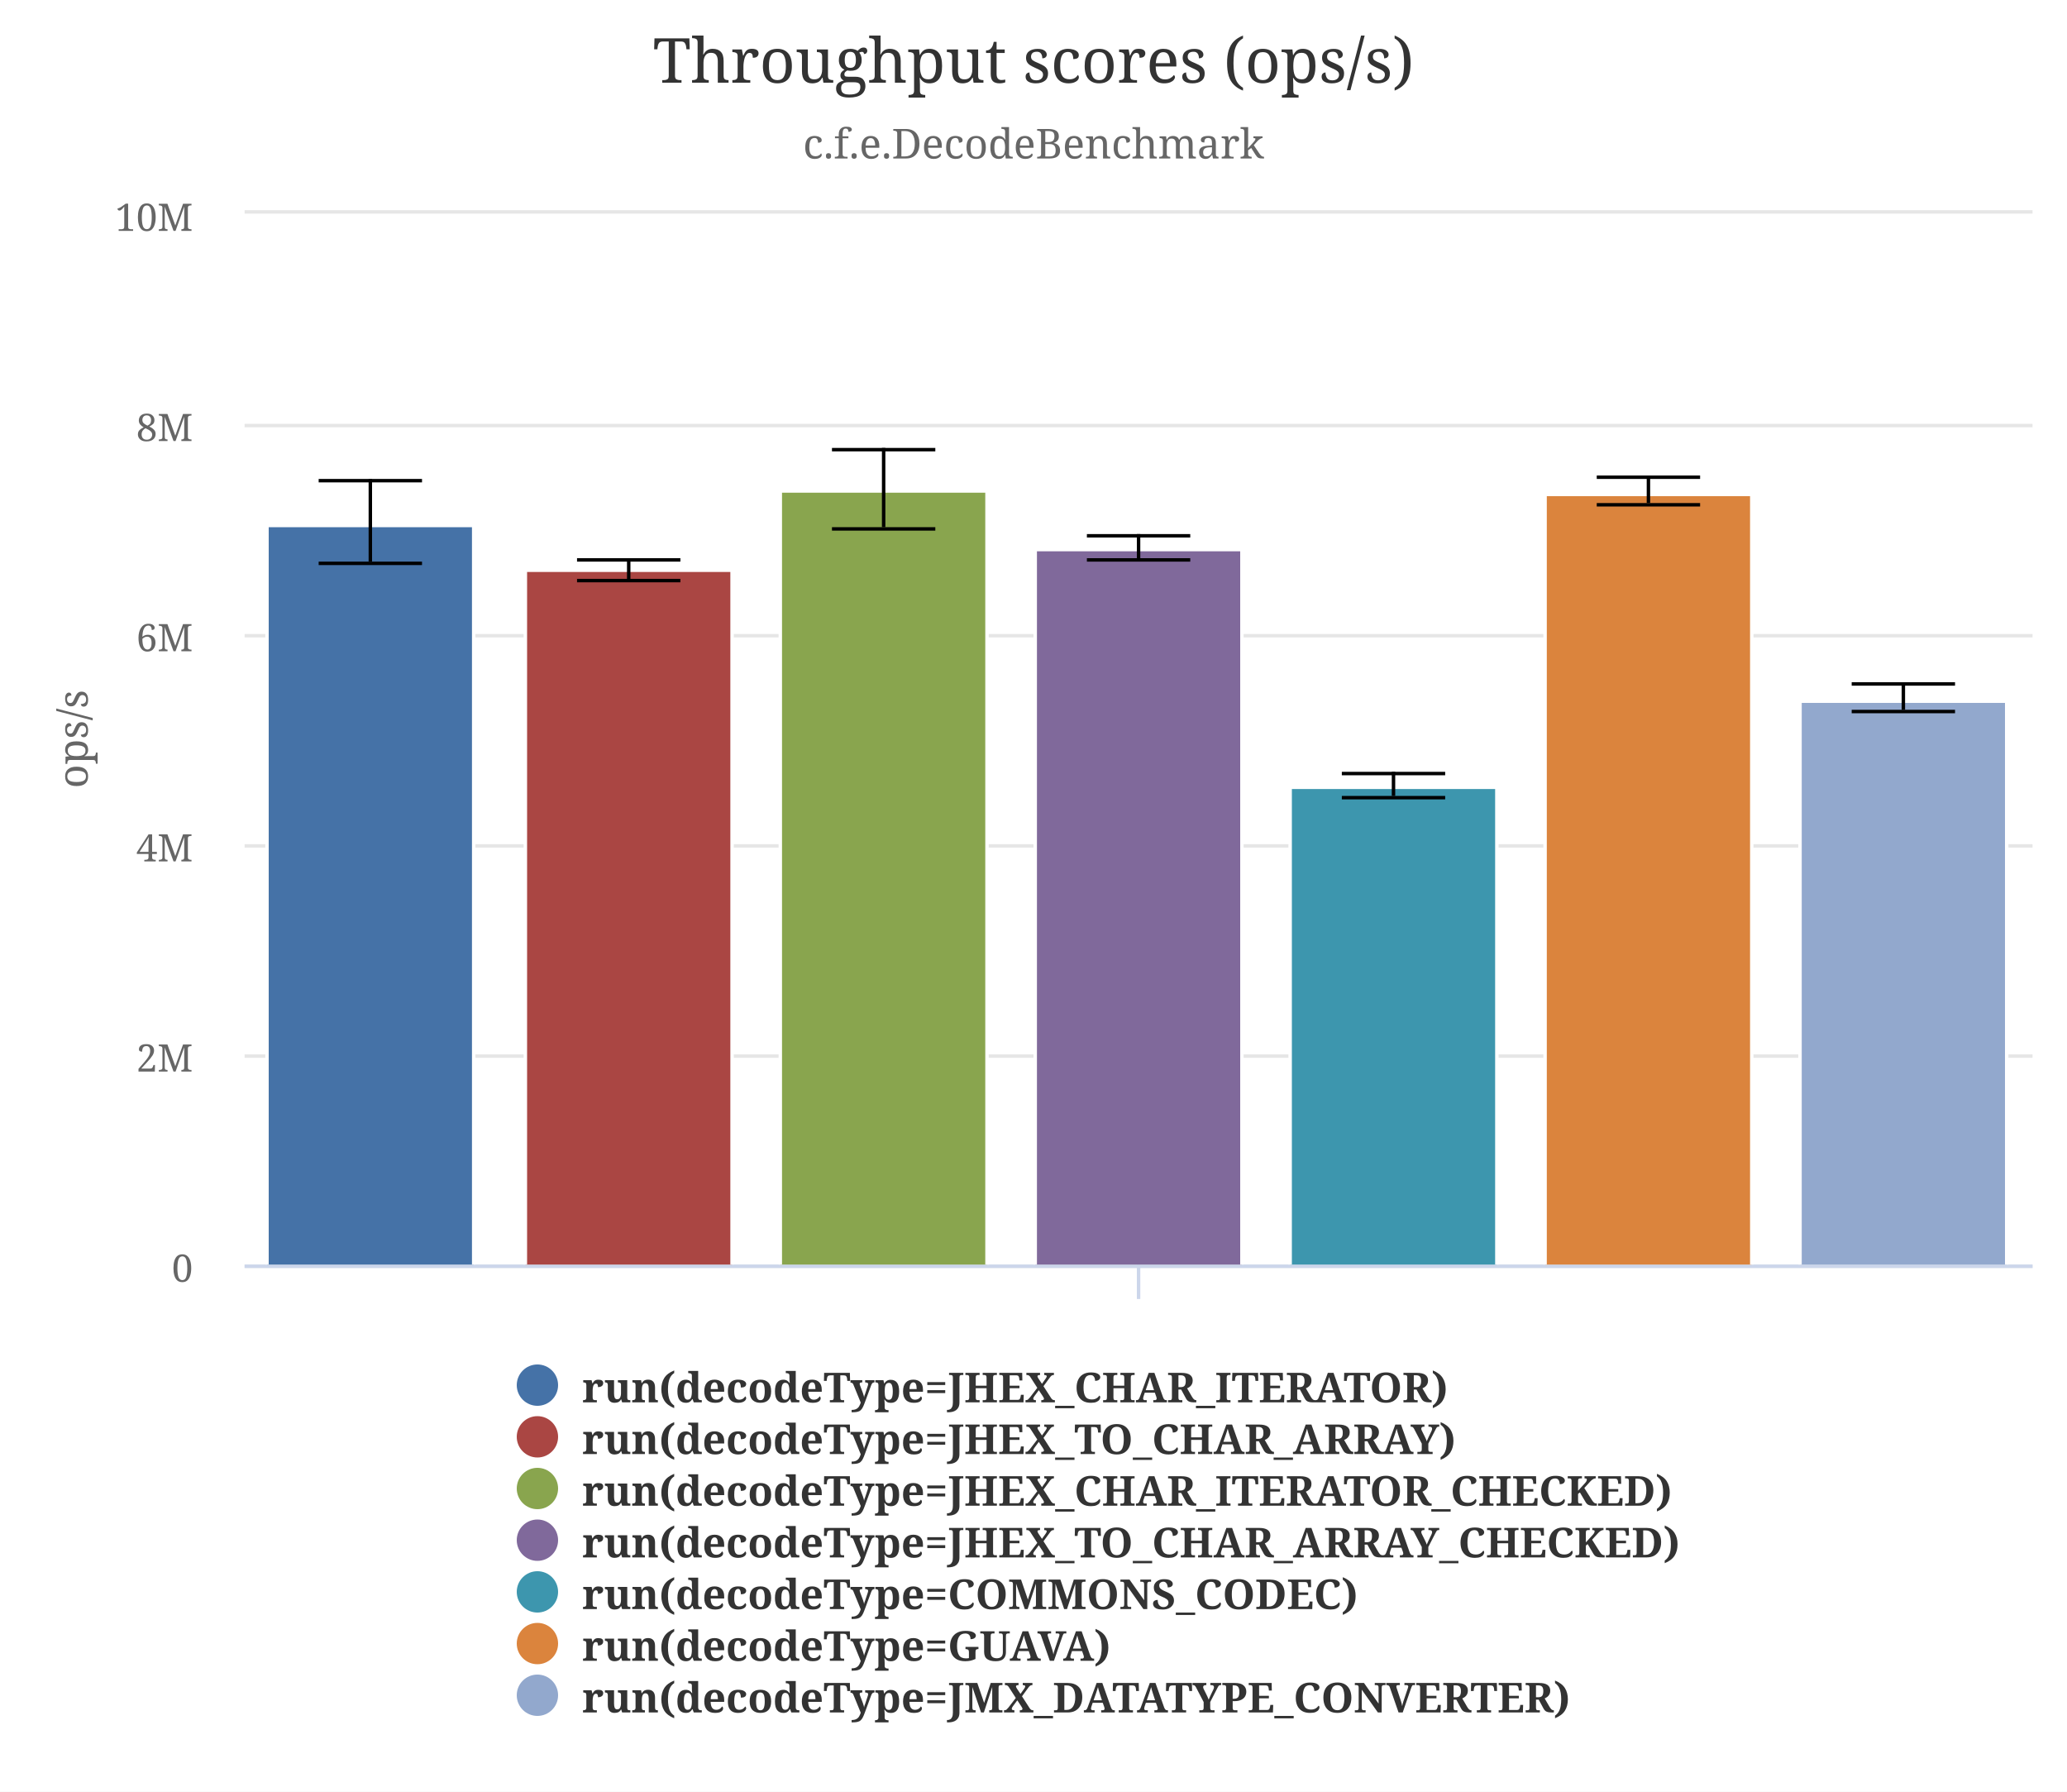
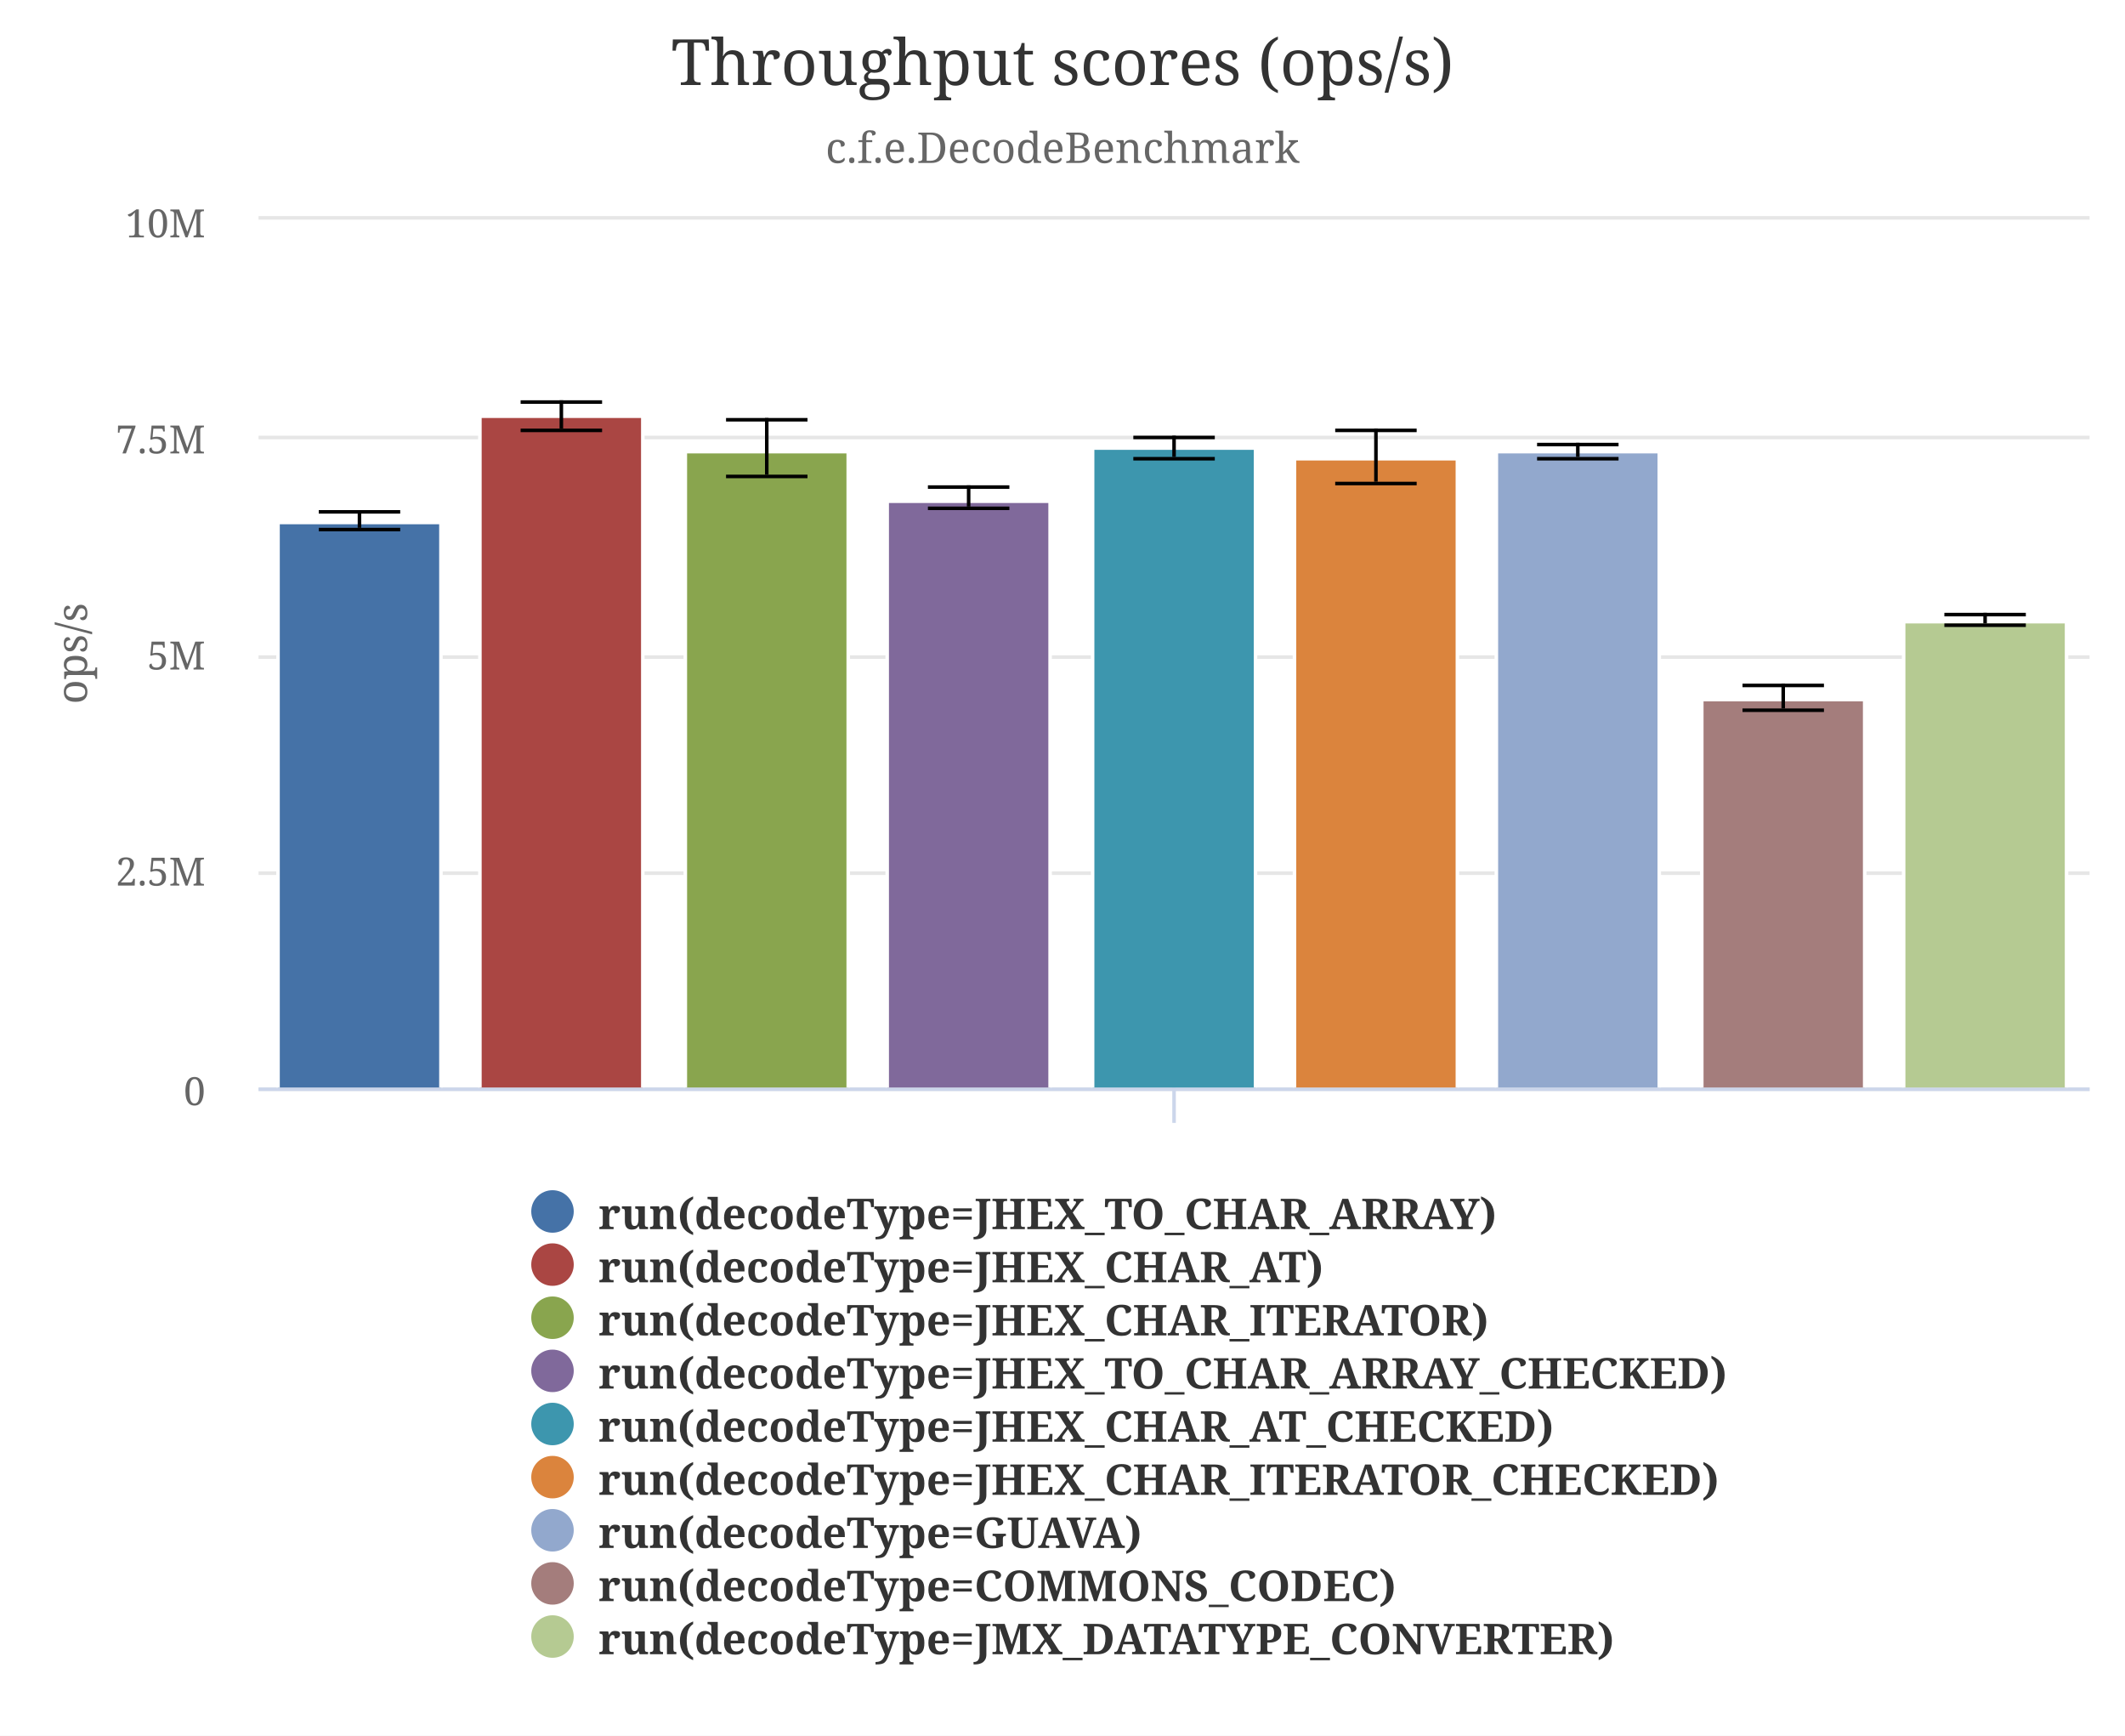
- <svg xmlns="http://www.w3.org/2000/svg" version="1.1" class="highcharts-root" style="font-family:signika, serif;font-size:12px;" width="600" viewBox="0 0 600 520" height="520">
+ <svg xmlns="http://www.w3.org/2000/svg" version="1.1" class="highcharts-root" style="font-family:signika, serif;font-size:12px;" width="600" viewBox="0 0 600 490" height="490">
  <defs>
-     <clipPath id="highcharts-23">
-       <rect x="0" y="0" width="519" height="305" fill="none" />
+     <clipPath id="highcharts-27">
+       <rect x="0" y="0" width="517" height="245" fill="none" />
    </clipPath>
  </defs>
-   <rect fill="#ffffff" class="highcharts-background" x="0" y="0" width="600" height="520" rx="0" ry="0" />
-   <rect fill="none" class="highcharts-plot-background" x="71" y="62" width="519" height="305" />
+   <rect fill="#ffffff" class="highcharts-background" x="0" y="0" width="600" height="490" rx="0" ry="0" />
+   <rect fill="none" class="highcharts-plot-background" x="73" y="62" width="517" height="245" />
  <g class="highcharts-grid highcharts-xaxis-grid ">
-     <path fill="none" class="highcharts-grid-line" d="M 330.5 62 L 330.5 367" opacity="1" />
+     <path fill="none" class="highcharts-grid-line" d="M 331.5 62 L 331.5 307" opacity="1" />
  </g>
  <g class="highcharts-grid highcharts-yaxis-grid ">
-     <path fill="none" stroke="#e6e6e6" stroke-width="1" class="highcharts-grid-line" d="M 71 367.5 L 590 367.5" opacity="1" />
-     <path fill="none" stroke="#e6e6e6" stroke-width="1" class="highcharts-grid-line" d="M 71 306.5 L 590 306.5" opacity="1" />
-     <path fill="none" stroke="#e6e6e6" stroke-width="1" class="highcharts-grid-line" d="M 71 245.5 L 590 245.5" opacity="1" />
-     <path fill="none" stroke="#e6e6e6" stroke-width="1" class="highcharts-grid-line" d="M 71 184.5 L 590 184.5" opacity="1" />
-     <path fill="none" stroke="#e6e6e6" stroke-width="1" class="highcharts-grid-line" d="M 71 123.5 L 590 123.5" opacity="1" />
-     <path fill="none" stroke="#e6e6e6" stroke-width="1" class="highcharts-grid-line" d="M 71 61.5 L 590 61.5" opacity="1" />
-   </g>
-   <rect fill="none" class="highcharts-plot-border" x="71" y="62" width="519" height="305" />
+     <path fill="none" stroke="#e6e6e6" stroke-width="1" class="highcharts-grid-line" d="M 73 307.5 L 590 307.5" opacity="1" />
+     <path fill="none" stroke="#e6e6e6" stroke-width="1" class="highcharts-grid-line" d="M 73 246.5 L 590 246.5" opacity="1" />
+     <path fill="none" stroke="#e6e6e6" stroke-width="1" class="highcharts-grid-line" d="M 73 185.5 L 590 185.5" opacity="1" />
+     <path fill="none" stroke="#e6e6e6" stroke-width="1" class="highcharts-grid-line" d="M 73 123.5 L 590 123.5" opacity="1" />
+     <path fill="none" stroke="#e6e6e6" stroke-width="1" class="highcharts-grid-line" d="M 73 61.5 L 590 61.5" opacity="1" />
+   </g>
+   <rect fill="none" class="highcharts-plot-border" x="73" y="62" width="517" height="245" />
  <g class="highcharts-axis highcharts-xaxis ">
-     <path fill="none" class="highcharts-tick" stroke="#ccd6eb" stroke-width="1" d="M 330.5 367 L 330.5 377" opacity="1" />
-     <path fill="none" class="highcharts-axis-line" stroke="#ccd6eb" stroke-width="1" d="M 71 367.5 L 590 367.5" />
+     <path fill="none" class="highcharts-tick" stroke="#ccd6eb" stroke-width="1" d="M 331.5 307 L 331.5 317" opacity="1" />
+     <path fill="none" class="highcharts-axis-line" stroke="#ccd6eb" stroke-width="1" d="M 73 307.5 L 590 307.5" />
  </g>
  <g class="highcharts-axis highcharts-yaxis ">
-     <text x="25.453" text-anchor="middle" transform="translate(0,0) rotate(270 25.45312 214.5)" class="highcharts-axis-title" style="color:#666666;fill:#666666;" y="214.5">ops/s</text>
-     <path fill="none" class="highcharts-axis-line" d="M 71 62 L 71 367" />
+     <text x="24.562" text-anchor="middle" transform="translate(0,0) rotate(270 24.5625 184.5)" class="highcharts-axis-title" style="color:#666666;fill:#666666;" y="184.5">ops/s</text>
+     <path fill="none" class="highcharts-axis-line" d="M 73 62 L 73 307" />
  </g>
  <g class="highcharts-series-group">
-     <g class="highcharts-series highcharts-series-0 highcharts-column-series highcharts-color-0 " transform="translate(71,62) scale(1 1)" width="305" height="519" clip-path="url(#highcharts-23)">
-       <rect x="6.5" y="90.5" width="60" height="215" fill="#4572A7" class="highcharts-point highcharts-color-0" stroke="#ffffff" stroke-width="1" />
-     </g>
-     <g class="highcharts-markers highcharts-series-0 highcharts-column-series highcharts-color-0 " transform="translate(71,62) scale(1 1)" width="305" height="519" clip-path="none" />
-     <g class="highcharts-series highcharts-series-1 highcharts-errorbar-series highcharts-color-undefined " transform="translate(71,62) scale(1 1)" width="305" height="519" clip-path="url(#highcharts-23)">
-       <g class="highcharts-point">
-         <path fill="none" class="highcharts-boxplot-stem" stroke="#000000" stroke-width="1" d="M 36.5 101 L 36.5 77 M 36.5 101 L 36.5 101" />
-         <path fill="none" class="highcharts-boxplot-whisker" stroke="#000000" stroke-width="1" d="M 21.5 77.5 L 51.5 77.5 M 21.5 101.5 L 51.5 101.5" />
-         <path fill="none" class="highcharts-boxplot-median" stroke="#000000" stroke-width="2" d="M 0 0" />
-       </g>
-     </g>
-     <g class="highcharts-markers highcharts-series-1 highcharts-errorbar-series highcharts-color-undefined " transform="translate(71,62) scale(1 1)" width="305" height="519" clip-path="none" />
-     <g class="highcharts-series highcharts-series-2 highcharts-column-series highcharts-color-1 " transform="translate(71,62) scale(1 1)" width="305" height="519" clip-path="url(#highcharts-23)">
-       <rect x="81.5" y="103.5" width="60" height="202" fill="#AA4643" class="highcharts-point highcharts-color-1" stroke="#ffffff" stroke-width="1" />
-     </g>
-     <g class="highcharts-markers highcharts-series-2 highcharts-column-series highcharts-color-1 " transform="translate(71,62) scale(1 1)" width="305" height="519" clip-path="none" />
-     <g class="highcharts-series highcharts-series-3 highcharts-errorbar-series highcharts-color-undefined " transform="translate(71,62) scale(1 1)" width="305" height="519" clip-path="url(#highcharts-23)">
-       <g class="highcharts-point">
-         <path fill="none" class="highcharts-boxplot-stem" stroke="#000000" stroke-width="1" d="M 111.5 106 L 111.5 100 M 111.5 106 L 111.5 106" />
-         <path fill="none" class="highcharts-boxplot-whisker" stroke="#000000" stroke-width="1" d="M 96.5 100.5 L 126.5 100.5 M 96.5 106.5 L 126.5 106.5" />
-         <path fill="none" class="highcharts-boxplot-median" stroke="#000000" stroke-width="2" d="M 0 0" />
-       </g>
-     </g>
-     <g class="highcharts-markers highcharts-series-3 highcharts-errorbar-series highcharts-color-undefined " transform="translate(71,62) scale(1 1)" width="305" height="519" clip-path="none" />
-     <g class="highcharts-series highcharts-series-4 highcharts-column-series highcharts-color-2 " transform="translate(71,62) scale(1 1)" width="305" height="519" clip-path="url(#highcharts-23)">
-       <rect x="155.5" y="80.5" width="60" height="225" fill="#89A54E" class="highcharts-point highcharts-color-2" stroke="#ffffff" stroke-width="1" />
-     </g>
-     <g class="highcharts-markers highcharts-series-4 highcharts-column-series highcharts-color-2 " transform="translate(71,62) scale(1 1)" width="305" height="519" clip-path="none" />
-     <g class="highcharts-series highcharts-series-5 highcharts-errorbar-series highcharts-color-undefined " transform="translate(71,62) scale(1 1)" width="305" height="519" clip-path="url(#highcharts-23)">
-       <g class="highcharts-point">
-         <path fill="none" class="highcharts-boxplot-stem" stroke="#000000" stroke-width="1" d="M 185.5 91 L 185.5 68 M 185.5 91 L 185.5 91" />
-         <path fill="none" class="highcharts-boxplot-whisker" stroke="#000000" stroke-width="1" d="M 170.5 68.5 L 200.5 68.5 M 170.5 91.5 L 200.5 91.5" />
-         <path fill="none" class="highcharts-boxplot-median" stroke="#000000" stroke-width="2" d="M 0 0" />
-       </g>
-     </g>
-     <g class="highcharts-markers highcharts-series-5 highcharts-errorbar-series highcharts-color-undefined " transform="translate(71,62) scale(1 1)" width="305" height="519" clip-path="none" />
-     <g class="highcharts-series highcharts-series-6 highcharts-column-series highcharts-color-3 " transform="translate(71,62) scale(1 1)" width="305" height="519" clip-path="url(#highcharts-23)">
-       <rect x="229.5" y="97.5" width="60" height="208" fill="#80699B" class="highcharts-point highcharts-color-3" stroke="#ffffff" stroke-width="1" />
-     </g>
-     <g class="highcharts-markers highcharts-series-6 highcharts-column-series highcharts-color-3 " transform="translate(71,62) scale(1 1)" width="305" height="519" clip-path="none" />
-     <g class="highcharts-series highcharts-series-7 highcharts-errorbar-series highcharts-color-undefined " transform="translate(71,62) scale(1 1)" width="305" height="519" clip-path="url(#highcharts-23)">
-       <g class="highcharts-point">
-         <path fill="none" class="highcharts-boxplot-stem" stroke="#000000" stroke-width="1" d="M 259.5 100 L 259.5 93 M 259.5 100 L 259.5 100" />
-         <path fill="none" class="highcharts-boxplot-whisker" stroke="#000000" stroke-width="1" d="M 244.5 93.5 L 274.5 93.5 M 244.5 100.5 L 274.5 100.5" />
-         <path fill="none" class="highcharts-boxplot-median" stroke="#000000" stroke-width="2" d="M 0 0" />
-       </g>
-     </g>
-     <g class="highcharts-markers highcharts-series-7 highcharts-errorbar-series highcharts-color-undefined " transform="translate(71,62) scale(1 1)" width="305" height="519" clip-path="none" />
-     <g class="highcharts-series highcharts-series-8 highcharts-column-series highcharts-color-4 " transform="translate(71,62) scale(1 1)" width="305" height="519" clip-path="url(#highcharts-23)">
-       <rect x="303.5" y="166.5" width="60" height="139" fill="#3D96AE" class="highcharts-point highcharts-color-4" stroke="#ffffff" stroke-width="1" />
-     </g>
-     <g class="highcharts-markers highcharts-series-8 highcharts-column-series highcharts-color-4 " transform="translate(71,62) scale(1 1)" width="305" height="519" clip-path="none" />
-     <g class="highcharts-series highcharts-series-9 highcharts-errorbar-series highcharts-color-undefined " transform="translate(71,62) scale(1 1)" width="305" height="519" clip-path="url(#highcharts-23)">
-       <g class="highcharts-point">
-         <path fill="none" class="highcharts-boxplot-stem" stroke="#000000" stroke-width="1" d="M 333.5 169 L 333.5 162 M 333.5 169 L 333.5 169" />
-         <path fill="none" class="highcharts-boxplot-whisker" stroke="#000000" stroke-width="1" d="M 318.5 162.5 L 348.5 162.5 M 318.5 169.5 L 348.5 169.5" />
-         <path fill="none" class="highcharts-boxplot-median" stroke="#000000" stroke-width="2" d="M 0 0" />
-       </g>
-     </g>
-     <g class="highcharts-markers highcharts-series-9 highcharts-errorbar-series highcharts-color-undefined " transform="translate(71,62) scale(1 1)" width="305" height="519" clip-path="none" />
-     <g class="highcharts-series highcharts-series-10 highcharts-column-series highcharts-color-5 " transform="translate(71,62) scale(1 1)" width="305" height="519" clip-path="url(#highcharts-23)">
-       <rect x="377.5" y="81.5" width="60" height="224" fill="#DB843D" class="highcharts-point highcharts-color-5" stroke="#ffffff" stroke-width="1" />
-     </g>
-     <g class="highcharts-markers highcharts-series-10 highcharts-column-series highcharts-color-5 " transform="translate(71,62) scale(1 1)" width="305" height="519" clip-path="none" />
-     <g class="highcharts-series highcharts-series-11 highcharts-errorbar-series highcharts-color-undefined " transform="translate(71,62) scale(1 1)" width="305" height="519" clip-path="url(#highcharts-23)">
-       <g class="highcharts-point">
-         <path fill="none" class="highcharts-boxplot-stem" stroke="#000000" stroke-width="1" d="M 407.5 84 L 407.5 76 M 407.5 84 L 407.5 84" />
-         <path fill="none" class="highcharts-boxplot-whisker" stroke="#000000" stroke-width="1" d="M 392.5 76.5 L 422.5 76.5 M 392.5 84.5 L 422.5 84.5" />
-         <path fill="none" class="highcharts-boxplot-median" stroke="#000000" stroke-width="2" d="M 0 0" />
-       </g>
-     </g>
-     <g class="highcharts-markers highcharts-series-11 highcharts-errorbar-series highcharts-color-undefined " transform="translate(71,62) scale(1 1)" width="305" height="519" clip-path="none" />
-     <g class="highcharts-series highcharts-series-12 highcharts-column-series highcharts-color-6 " transform="translate(71,62) scale(1 1)" width="305" height="519" clip-path="url(#highcharts-23)">
-       <rect x="451.5" y="141.5" width="60" height="164" fill="#92A8CD" class="highcharts-point highcharts-color-6" stroke="#ffffff" stroke-width="1" />
-     </g>
-     <g class="highcharts-markers highcharts-series-12 highcharts-column-series highcharts-color-6 " transform="translate(71,62) scale(1 1)" width="305" height="519" clip-path="none" />
-     <g class="highcharts-series highcharts-series-13 highcharts-errorbar-series highcharts-color-undefined " transform="translate(71,62) scale(1 1)" width="305" height="519" clip-path="url(#highcharts-23)">
-       <g class="highcharts-point">
-         <path fill="none" class="highcharts-boxplot-stem" stroke="#000000" stroke-width="1" d="M 481.5 144 L 481.5 136 M 481.5 144 L 481.5 144" />
-         <path fill="none" class="highcharts-boxplot-whisker" stroke="#000000" stroke-width="1" d="M 466.5 136.5 L 496.5 136.5 M 466.5 144.5 L 496.5 144.5" />
-         <path fill="none" class="highcharts-boxplot-median" stroke="#000000" stroke-width="2" d="M 0 0" />
-       </g>
-     </g>
-     <g class="highcharts-markers highcharts-series-13 highcharts-errorbar-series highcharts-color-undefined " transform="translate(71,62) scale(1 1)" width="305" height="519" clip-path="none" />
+     <g class="highcharts-series highcharts-series-0 highcharts-column-series highcharts-color-0 " transform="translate(73,62) scale(1 1)" width="245" height="517" clip-path="url(#highcharts-27)">
+       <rect x="5.5" y="85.5" width="46" height="160" fill="#4572A7" class="highcharts-point highcharts-color-0" stroke="#ffffff" stroke-width="1" />
+     </g>
+     <g class="highcharts-markers highcharts-series-0 highcharts-column-series highcharts-color-0 " transform="translate(73,62) scale(1 1)" width="245" height="517" clip-path="none" />
+     <g class="highcharts-series highcharts-series-1 highcharts-errorbar-series highcharts-color-undefined " transform="translate(73,62) scale(1 1)" width="245" height="517" clip-path="url(#highcharts-27)">
+       <g class="highcharts-point">
+         <path fill="none" class="highcharts-boxplot-stem" stroke="#000000" stroke-width="1" d="M 28.5 87 L 28.5 82 M 28.5 87 L 28.5 87" />
+         <path fill="none" class="highcharts-boxplot-whisker" stroke="#000000" stroke-width="1" d="M 17 82.5 L 40 82.5 M 17 87.5 L 40 87.5" />
+         <path fill="none" class="highcharts-boxplot-median" stroke="#000000" stroke-width="2" d="M 0 0" />
+       </g>
+     </g>
+     <g class="highcharts-markers highcharts-series-1 highcharts-errorbar-series highcharts-color-undefined " transform="translate(73,62) scale(1 1)" width="245" height="517" clip-path="none" />
+     <g class="highcharts-series highcharts-series-2 highcharts-column-series highcharts-color-1 " transform="translate(73,62) scale(1 1)" width="245" height="517" clip-path="url(#highcharts-27)">
+       <rect x="62.5" y="55.5" width="46" height="190" fill="#AA4643" class="highcharts-point highcharts-color-1" stroke="#ffffff" stroke-width="1" />
+     </g>
+     <g class="highcharts-markers highcharts-series-2 highcharts-column-series highcharts-color-1 " transform="translate(73,62) scale(1 1)" width="245" height="517" clip-path="none" />
+     <g class="highcharts-series highcharts-series-3 highcharts-errorbar-series highcharts-color-undefined " transform="translate(73,62) scale(1 1)" width="245" height="517" clip-path="url(#highcharts-27)">
+       <g class="highcharts-point">
+         <path fill="none" class="highcharts-boxplot-stem" stroke="#000000" stroke-width="1" d="M 85.5 59 L 85.5 51 M 85.5 59 L 85.5 59" />
+         <path fill="none" class="highcharts-boxplot-whisker" stroke="#000000" stroke-width="1" d="M 74 51.5 L 97 51.5 M 74 59.5 L 97 59.5" />
+         <path fill="none" class="highcharts-boxplot-median" stroke="#000000" stroke-width="2" d="M 0 0" />
+       </g>
+     </g>
+     <g class="highcharts-markers highcharts-series-3 highcharts-errorbar-series highcharts-color-undefined " transform="translate(73,62) scale(1 1)" width="245" height="517" clip-path="none" />
+     <g class="highcharts-series highcharts-series-4 highcharts-column-series highcharts-color-2 " transform="translate(73,62) scale(1 1)" width="245" height="517" clip-path="url(#highcharts-27)">
+       <rect x="120.5" y="65.5" width="46" height="180" fill="#89A54E" class="highcharts-point highcharts-color-2" stroke="#ffffff" stroke-width="1" />
+     </g>
+     <g class="highcharts-markers highcharts-series-4 highcharts-column-series highcharts-color-2 " transform="translate(73,62) scale(1 1)" width="245" height="517" clip-path="none" />
+     <g class="highcharts-series highcharts-series-5 highcharts-errorbar-series highcharts-color-undefined " transform="translate(73,62) scale(1 1)" width="245" height="517" clip-path="url(#highcharts-27)">
+       <g class="highcharts-point">
+         <path fill="none" class="highcharts-boxplot-stem" stroke="#000000" stroke-width="1" d="M 143.5 72 L 143.5 56 M 143.5 72 L 143.5 72" />
+         <path fill="none" class="highcharts-boxplot-whisker" stroke="#000000" stroke-width="1" d="M 132 56.5 L 155 56.5 M 132 72.5 L 155 72.5" />
+         <path fill="none" class="highcharts-boxplot-median" stroke="#000000" stroke-width="2" d="M 0 0" />
+       </g>
+     </g>
+     <g class="highcharts-markers highcharts-series-5 highcharts-errorbar-series highcharts-color-undefined " transform="translate(73,62) scale(1 1)" width="245" height="517" clip-path="none" />
+     <g class="highcharts-series highcharts-series-6 highcharts-column-series highcharts-color-3 " transform="translate(73,62) scale(1 1)" width="245" height="517" clip-path="url(#highcharts-27)">
+       <rect x="177.5" y="79.5" width="46" height="166" fill="#80699B" class="highcharts-point highcharts-color-3" stroke="#ffffff" stroke-width="1" />
+     </g>
+     <g class="highcharts-markers highcharts-series-6 highcharts-column-series highcharts-color-3 " transform="translate(73,62) scale(1 1)" width="245" height="517" clip-path="none" />
+     <g class="highcharts-series highcharts-series-7 highcharts-errorbar-series highcharts-color-undefined " transform="translate(73,62) scale(1 1)" width="245" height="517" clip-path="url(#highcharts-27)">
+       <g class="highcharts-point">
+         <path fill="none" class="highcharts-boxplot-stem" stroke="#000000" stroke-width="1" d="M 200.5 81 L 200.5 75 M 200.5 81 L 200.5 81" />
+         <path fill="none" class="highcharts-boxplot-whisker" stroke="#000000" stroke-width="1" d="M 189 75.5 L 212 75.5 M 189 81.5 L 212 81.5" />
+         <path fill="none" class="highcharts-boxplot-median" stroke="#000000" stroke-width="2" d="M 0 0" />
+       </g>
+     </g>
+     <g class="highcharts-markers highcharts-series-7 highcharts-errorbar-series highcharts-color-undefined " transform="translate(73,62) scale(1 1)" width="245" height="517" clip-path="none" />
+     <g class="highcharts-series highcharts-series-8 highcharts-column-series highcharts-color-4 " transform="translate(73,62) scale(1 1)" width="245" height="517" clip-path="url(#highcharts-27)">
+       <rect x="235.5" y="64.5" width="46" height="181" fill="#3D96AE" class="highcharts-point highcharts-color-4" stroke="#ffffff" stroke-width="1" />
+     </g>
+     <g class="highcharts-markers highcharts-series-8 highcharts-column-series highcharts-color-4 " transform="translate(73,62) scale(1 1)" width="245" height="517" clip-path="none" />
+     <g class="highcharts-series highcharts-series-9 highcharts-errorbar-series highcharts-color-undefined " transform="translate(73,62) scale(1 1)" width="245" height="517" clip-path="url(#highcharts-27)">
+       <g class="highcharts-point">
+         <path fill="none" class="highcharts-boxplot-stem" stroke="#000000" stroke-width="1" d="M 258.5 67 L 258.5 61 M 258.5 67 L 258.5 67" />
+         <path fill="none" class="highcharts-boxplot-whisker" stroke="#000000" stroke-width="1" d="M 247 61.5 L 270 61.5 M 247 67.5 L 270 67.5" />
+         <path fill="none" class="highcharts-boxplot-median" stroke="#000000" stroke-width="2" d="M 0 0" />
+       </g>
+     </g>
+     <g class="highcharts-markers highcharts-series-9 highcharts-errorbar-series highcharts-color-undefined " transform="translate(73,62) scale(1 1)" width="245" height="517" clip-path="none" />
+     <g class="highcharts-series highcharts-series-10 highcharts-column-series highcharts-color-5 " transform="translate(73,62) scale(1 1)" width="245" height="517" clip-path="url(#highcharts-27)">
+       <rect x="292.5" y="67.5" width="46" height="178" fill="#DB843D" class="highcharts-point highcharts-color-5" stroke="#ffffff" stroke-width="1" />
+     </g>
+     <g class="highcharts-markers highcharts-series-10 highcharts-column-series highcharts-color-5 " transform="translate(73,62) scale(1 1)" width="245" height="517" clip-path="none" />
+     <g class="highcharts-series highcharts-series-11 highcharts-errorbar-series highcharts-color-undefined " transform="translate(73,62) scale(1 1)" width="245" height="517" clip-path="url(#highcharts-27)">
+       <g class="highcharts-point">
+         <path fill="none" class="highcharts-boxplot-stem" stroke="#000000" stroke-width="1" d="M 315.5 74 L 315.5 59 M 315.5 74 L 315.5 74" />
+         <path fill="none" class="highcharts-boxplot-whisker" stroke="#000000" stroke-width="1" d="M 304 59.5 L 327 59.5 M 304 74.5 L 327 74.5" />
+         <path fill="none" class="highcharts-boxplot-median" stroke="#000000" stroke-width="2" d="M 0 0" />
+       </g>
+     </g>
+     <g class="highcharts-markers highcharts-series-11 highcharts-errorbar-series highcharts-color-undefined " transform="translate(73,62) scale(1 1)" width="245" height="517" clip-path="none" />
+     <g class="highcharts-series highcharts-series-12 highcharts-column-series highcharts-color-6 " transform="translate(73,62) scale(1 1)" width="245" height="517" clip-path="url(#highcharts-27)">
+       <rect x="349.5" y="65.5" width="46" height="180" fill="#92A8CD" class="highcharts-point highcharts-color-6" stroke="#ffffff" stroke-width="1" />
+     </g>
+     <g class="highcharts-markers highcharts-series-12 highcharts-column-series highcharts-color-6 " transform="translate(73,62) scale(1 1)" width="245" height="517" clip-path="none" />
+     <g class="highcharts-series highcharts-series-13 highcharts-errorbar-series highcharts-color-undefined " transform="translate(73,62) scale(1 1)" width="245" height="517" clip-path="url(#highcharts-27)">
+       <g class="highcharts-point">
+         <path fill="none" class="highcharts-boxplot-stem" stroke="#000000" stroke-width="1" d="M 372.5 67 L 372.5 63 M 372.5 67 L 372.5 67" />
+         <path fill="none" class="highcharts-boxplot-whisker" stroke="#000000" stroke-width="1" d="M 361 63.5 L 384 63.5 M 361 67.5 L 384 67.5" />
+         <path fill="none" class="highcharts-boxplot-median" stroke="#000000" stroke-width="2" d="M 0 0" />
+       </g>
+     </g>
+     <g class="highcharts-markers highcharts-series-13 highcharts-errorbar-series highcharts-color-undefined " transform="translate(73,62) scale(1 1)" width="245" height="517" clip-path="none" />
+     <g class="highcharts-series highcharts-series-14 highcharts-column-series highcharts-color-7 " transform="translate(73,62) scale(1 1)" width="245" height="517" clip-path="url(#highcharts-27)">
+       <rect x="407.5" y="135.5" width="46" height="110" fill="#A47D7C" class="highcharts-point highcharts-color-7" stroke="#ffffff" stroke-width="1" />
+     </g>
+     <g class="highcharts-markers highcharts-series-14 highcharts-column-series highcharts-color-7 " transform="translate(73,62) scale(1 1)" width="245" height="517" clip-path="none" />
+     <g class="highcharts-series highcharts-series-15 highcharts-errorbar-series highcharts-color-undefined " transform="translate(73,62) scale(1 1)" width="245" height="517" clip-path="url(#highcharts-27)">
+       <g class="highcharts-point">
+         <path fill="none" class="highcharts-boxplot-stem" stroke="#000000" stroke-width="1" d="M 430.5 138 L 430.5 131 M 430.5 138 L 430.5 138" />
+         <path fill="none" class="highcharts-boxplot-whisker" stroke="#000000" stroke-width="1" d="M 419 131.5 L 442 131.5 M 419 138.5 L 442 138.5" />
+         <path fill="none" class="highcharts-boxplot-median" stroke="#000000" stroke-width="2" d="M 0 0" />
+       </g>
+     </g>
+     <g class="highcharts-markers highcharts-series-15 highcharts-errorbar-series highcharts-color-undefined " transform="translate(73,62) scale(1 1)" width="245" height="517" clip-path="none" />
+     <g class="highcharts-series highcharts-series-16 highcharts-column-series highcharts-color-8 " transform="translate(73,62) scale(1 1)" width="245" height="517" clip-path="url(#highcharts-27)">
+       <rect x="464.5" y="113.5" width="46" height="132" fill="#B5CA92" class="highcharts-point highcharts-color-8" stroke="#ffffff" stroke-width="1" />
+     </g>
+     <g class="highcharts-markers highcharts-series-16 highcharts-column-series highcharts-color-8 " transform="translate(73,62) scale(1 1)" width="245" height="517" clip-path="none" />
+     <g class="highcharts-series highcharts-series-17 highcharts-errorbar-series highcharts-color-undefined " transform="translate(73,62) scale(1 1)" width="245" height="517" clip-path="url(#highcharts-27)">
+       <g class="highcharts-point">
+         <path fill="none" class="highcharts-boxplot-stem" stroke="#000000" stroke-width="1" d="M 487.5 114 L 487.5 111 M 487.5 114 L 487.5 114" />
+         <path fill="none" class="highcharts-boxplot-whisker" stroke="#000000" stroke-width="1" d="M 476 111.5 L 499 111.5 M 476 114.5 L 499 114.5" />
+         <path fill="none" class="highcharts-boxplot-median" stroke="#000000" stroke-width="2" d="M 0 0" />
+       </g>
+     </g>
+     <g class="highcharts-markers highcharts-series-17 highcharts-errorbar-series highcharts-color-undefined " transform="translate(73,62) scale(1 1)" width="245" height="517" clip-path="none" />
  </g>
  <text x="300" text-anchor="middle" class="highcharts-title" style="color:#333333;font-size:18px;fill:#333333;width:536px;" y="24">
    <tspan>Throughput scores (ops/s)</tspan>
  </text>
  <text x="300" text-anchor="middle" class="highcharts-subtitle" style="color:#666666;fill:#666666;width:536px;" y="46">
    <tspan>c.f.e.DecodeBenchmark</tspan>
  </text>
-   <g class="highcharts-legend" transform="translate(140,389)">
-     <rect fill="none" class="highcharts-legend-box" rx="0" ry="0" x="0" y="0" width="320" height="116" visibility="visible" />
+   <g class="highcharts-legend" transform="translate(140,329)">
+     <rect fill="none" class="highcharts-legend-box" rx="0" ry="0" x="0" y="0" width="320" height="146" visibility="visible" />
    <g>
      <g>
        <g class="highcharts-legend-item highcharts-column-series highcharts-color-0 highcharts-series-0" transform="translate(8,3)">
-           <text x="21" style="color:#333333;font-size:12px;font-weight:bold;cursor:pointer;fill:#333333;" text-anchor="start" y="15">run(decodeType=JHEX_CHAR_ITERATOR)</text>
+           <text x="21" style="color:#333333;font-size:12px;font-weight:bold;cursor:pointer;fill:#333333;" text-anchor="start" y="15">run(decodeType=JHEX_TO_CHAR_ARRAY)</text>
          <rect x="2" y="4" width="12" height="12" fill="#4572A7" rx="6" ry="6" class="highcharts-point" />
        </g>
        <g class="highcharts-legend-item highcharts-column-series highcharts-color-1 highcharts-series-2" transform="translate(8,18)">
-           <text x="21" y="15" style="color:#333333;font-size:12px;font-weight:bold;cursor:pointer;fill:#333333;" text-anchor="start">run(decodeType=JHEX_TO_CHAR_ARRAY)</text>
+           <text x="21" y="15" style="color:#333333;font-size:12px;font-weight:bold;cursor:pointer;fill:#333333;" text-anchor="start">run(decodeType=JHEX_CHAR_AT)</text>
          <rect x="2" y="4" width="12" height="12" fill="#AA4643" rx="6" ry="6" class="highcharts-point" />
        </g>
        <g class="highcharts-legend-item highcharts-column-series highcharts-color-2 highcharts-series-4" transform="translate(8,33)">
-           <text x="21" y="15" style="color:#333333;font-size:12px;font-weight:bold;cursor:pointer;fill:#333333;" text-anchor="start">run(decodeType=JHEX_CHAR_ITERATOR_CHECKED)</text>
+           <text x="21" y="15" style="color:#333333;font-size:12px;font-weight:bold;cursor:pointer;fill:#333333;" text-anchor="start">run(decodeType=JHEX_CHAR_ITERATOR)</text>
          <rect x="2" y="4" width="12" height="12" fill="#89A54E" rx="6" ry="6" class="highcharts-point" />
        </g>
        <g class="highcharts-legend-item highcharts-column-series highcharts-color-3 highcharts-series-6" transform="translate(8,48)">
          <text x="21" y="15" style="color:#333333;font-size:12px;font-weight:bold;cursor:pointer;fill:#333333;" text-anchor="start">run(decodeType=JHEX_TO_CHAR_ARRAY_CHECKED)</text>
          <rect x="2" y="4" width="12" height="12" fill="#80699B" rx="6" ry="6" class="highcharts-point" />
        </g>
        <g class="highcharts-legend-item highcharts-column-series highcharts-color-4 highcharts-series-8" transform="translate(8,63)">
+           <text x="21" y="15" style="color:#333333;font-size:12px;font-weight:bold;cursor:pointer;fill:#333333;" text-anchor="start">run(decodeType=JHEX_CHAR_AT_CHECKED)</text>
+           <rect x="2" y="4" width="12" height="12" fill="#3D96AE" rx="6" ry="6" class="highcharts-point" />
+         </g>
+         <g class="highcharts-legend-item highcharts-column-series highcharts-color-5 highcharts-series-10" transform="translate(8,78)">
+           <text x="21" y="15" style="color:#333333;font-size:12px;font-weight:bold;cursor:pointer;fill:#333333;" text-anchor="start">run(decodeType=JHEX_CHAR_ITERATOR_CHECKED)</text>
+           <rect x="2" y="4" width="12" height="12" fill="#DB843D" rx="6" ry="6" class="highcharts-point" />
+         </g>
+         <g class="highcharts-legend-item highcharts-column-series highcharts-color-6 highcharts-series-12" transform="translate(8,93)">
+           <text x="21" y="15" style="color:#333333;font-size:12px;font-weight:bold;cursor:pointer;fill:#333333;" text-anchor="start">run(decodeType=GUAVA)</text>
+           <rect x="2" y="4" width="12" height="12" fill="#92A8CD" rx="6" ry="6" class="highcharts-point" />
+         </g>
+         <g class="highcharts-legend-item highcharts-column-series highcharts-color-7 highcharts-series-14" transform="translate(8,108)">
          <text x="21" y="15" style="color:#333333;font-size:12px;font-weight:bold;cursor:pointer;fill:#333333;" text-anchor="start">run(decodeType=COMMONS_CODEC)</text>
-           <rect x="2" y="4" width="12" height="12" fill="#3D96AE" rx="6" ry="6" class="highcharts-point" />
-         </g>
-         <g class="highcharts-legend-item highcharts-column-series highcharts-color-5 highcharts-series-10" transform="translate(8,78)">
-           <text x="21" y="15" style="color:#333333;font-size:12px;font-weight:bold;cursor:pointer;fill:#333333;" text-anchor="start">run(decodeType=GUAVA)</text>
-           <rect x="2" y="4" width="12" height="12" fill="#DB843D" rx="6" ry="6" class="highcharts-point" />
-         </g>
-         <g class="highcharts-legend-item highcharts-column-series highcharts-color-6 highcharts-series-12" transform="translate(8,93)">
+           <rect x="2" y="4" width="12" height="12" fill="#A47D7C" rx="6" ry="6" class="highcharts-point" />
+         </g>
+         <g class="highcharts-legend-item highcharts-column-series highcharts-color-8 highcharts-series-16" transform="translate(8,123)">
          <text x="21" y="15" style="color:#333333;font-size:12px;font-weight:bold;cursor:pointer;fill:#333333;" text-anchor="start">run(decodeType=JMX_DATATYPE_CONVERTER)</text>
-           <rect x="2" y="4" width="12" height="12" fill="#92A8CD" rx="6" ry="6" class="highcharts-point" />
+           <rect x="2" y="4" width="12" height="12" fill="#B5CA92" rx="6" ry="6" class="highcharts-point" />
        </g>
      </g>
    </g>
  </g>
  <g class="highcharts-axis-labels highcharts-xaxis-labels " />
  <g class="highcharts-axis-labels highcharts-yaxis-labels ">
-     <text x="56" style="color:#666666;cursor:default;font-size:11px;fill:#666666;width:188px;text-overflow:clip;" text-anchor="end" transform="translate(0,0)" y="372" opacity="1">
+     <text x="58" style="color:#666666;cursor:default;font-size:11px;fill:#666666;width:188px;text-overflow:clip;" text-anchor="end" transform="translate(0,0)" y="312" opacity="1">
      <tspan>0</tspan>
    </text>
-     <text x="56" style="color:#666666;cursor:default;font-size:11px;fill:#666666;width:188px;text-overflow:clip;" text-anchor="end" transform="translate(0,0)" y="311" opacity="1">
-       <tspan>2M</tspan>
-     </text>
-     <text x="56" style="color:#666666;cursor:default;font-size:11px;fill:#666666;width:188px;text-overflow:clip;" text-anchor="end" transform="translate(0,0)" y="250" opacity="1">
-       <tspan>4M</tspan>
-     </text>
-     <text x="56" style="color:#666666;cursor:default;font-size:11px;fill:#666666;width:188px;text-overflow:clip;" text-anchor="end" transform="translate(0,0)" y="189" opacity="1">
-       <tspan>6M</tspan>
-     </text>
-     <text x="56" style="color:#666666;cursor:default;font-size:11px;fill:#666666;width:188px;text-overflow:clip;" text-anchor="end" transform="translate(0,0)" y="128" opacity="1">
-       <tspan>8M</tspan>
-     </text>
-     <text x="56" style="color:#666666;cursor:default;font-size:11px;fill:#666666;width:188px;text-overflow:clip;" text-anchor="end" transform="translate(0,0)" y="67" opacity="1">
+     <text x="58" style="color:#666666;cursor:default;font-size:11px;fill:#666666;width:188px;text-overflow:clip;" text-anchor="end" transform="translate(0,0)" y="250" opacity="1">
+       <tspan>2.5M</tspan>
+     </text>
+     <text x="58" style="color:#666666;cursor:default;font-size:11px;fill:#666666;width:188px;text-overflow:clip;" text-anchor="end" transform="translate(0,0)" y="189" opacity="1">
+       <tspan>5M</tspan>
+     </text>
+     <text x="58" style="color:#666666;cursor:default;font-size:11px;fill:#666666;width:188px;text-overflow:clip;" text-anchor="end" transform="translate(0,0)" y="128" opacity="1">
+       <tspan>7.5M</tspan>
+     </text>
+     <text x="58" style="color:#666666;cursor:default;font-size:11px;fill:#666666;width:188px;text-overflow:clip;" text-anchor="end" transform="translate(0,0)" y="67" opacity="1">
      <tspan>10M</tspan>
    </text>
  </g>
  <g class="highcharts-label highcharts-tooltip" display="none" style="cursor:default;pointer-events:none;white-space:nowrap;" transform="translate(0,0)">
    <path fill="none" class="highcharts-label-box highcharts-tooltip-box" d="M 3.5 0.5 L 13.5 0.5 C 16.5 0.5 16.5 0.5 16.5 3.5 L 16.5 13.5 C 16.5 16.5 16.5 16.5 13.5 16.5 L 3.5 16.5 C 0.5 16.5 0.5 16.5 0.5 13.5 L 0.5 3.5 C 0.5 0.5 0.5 0.5 3.5 0.5" stroke="#000000" stroke-opacity="0.05" stroke-width="5" transform="translate(1, 1)" />
    <path fill="none" class="highcharts-label-box highcharts-tooltip-box" d="M 3.5 0.5 L 13.5 0.5 C 16.5 0.5 16.5 0.5 16.5 3.5 L 16.5 13.5 C 16.5 16.5 16.5 16.5 13.5 16.5 L 3.5 16.5 C 0.5 16.5 0.5 16.5 0.5 13.5 L 0.5 3.5 C 0.5 0.5 0.5 0.5 3.5 0.5" stroke="#000000" stroke-opacity="0.1" stroke-width="3" transform="translate(1, 1)" />
    <path fill="none" class="highcharts-label-box highcharts-tooltip-box" d="M 3.5 0.5 L 13.5 0.5 C 16.5 0.5 16.5 0.5 16.5 3.5 L 16.5 13.5 C 16.5 16.5 16.5 16.5 13.5 16.5 L 3.5 16.5 C 0.5 16.5 0.5 16.5 0.5 13.5 L 0.5 3.5 C 0.5 0.5 0.5 0.5 3.5 0.5" stroke="#000000" stroke-opacity="0.15" stroke-width="1" transform="translate(1, 1)" />
    <path fill="rgb(247,247,247)" fill-opacity="0.85" class="highcharts-label-box highcharts-tooltip-box" d="M 3.5 0.5 L 13.5 0.5 C 16.5 0.5 16.5 0.5 16.5 3.5 L 16.5 13.5 C 16.5 16.5 16.5 16.5 13.5 16.5 L 3.5 16.5 C 0.5 16.5 0.5 16.5 0.5 13.5 L 0.5 3.5 C 0.5 0.5 0.5 0.5 3.5 0.5" />
    <text x="8" style="font-size:12px;color:#333333;fill:#333333;" y="20" />
  </g>
</svg>
